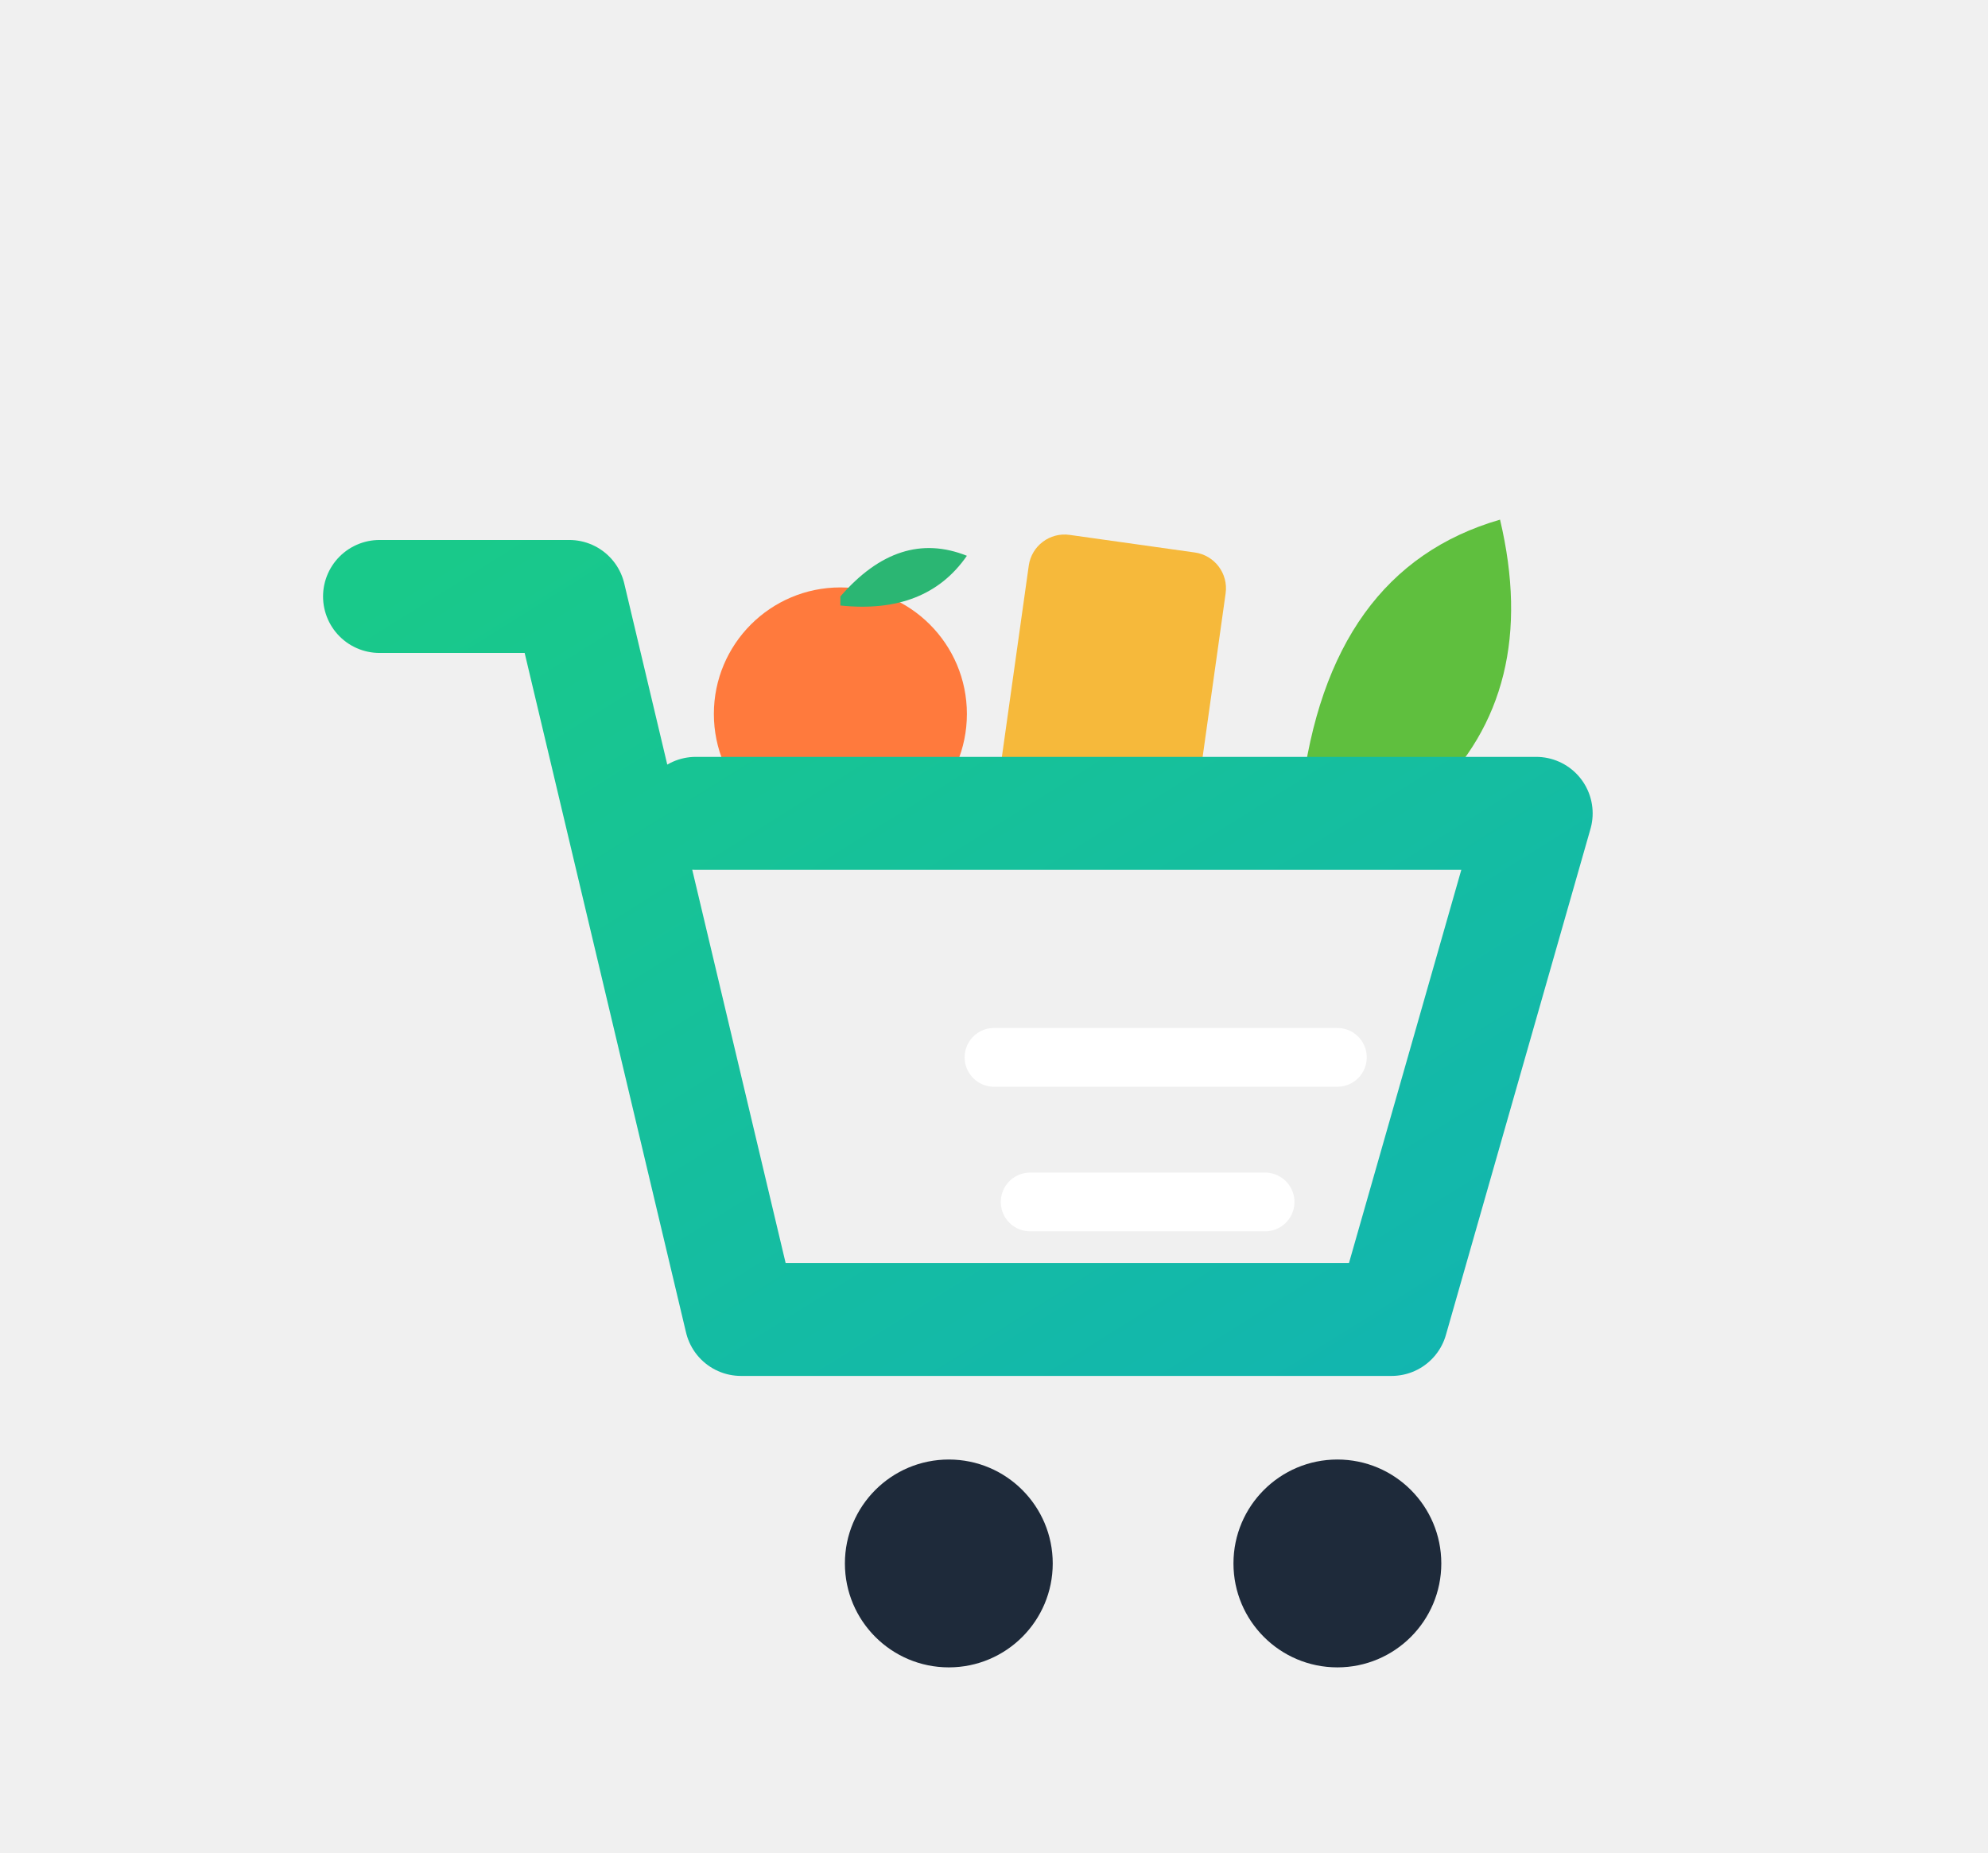
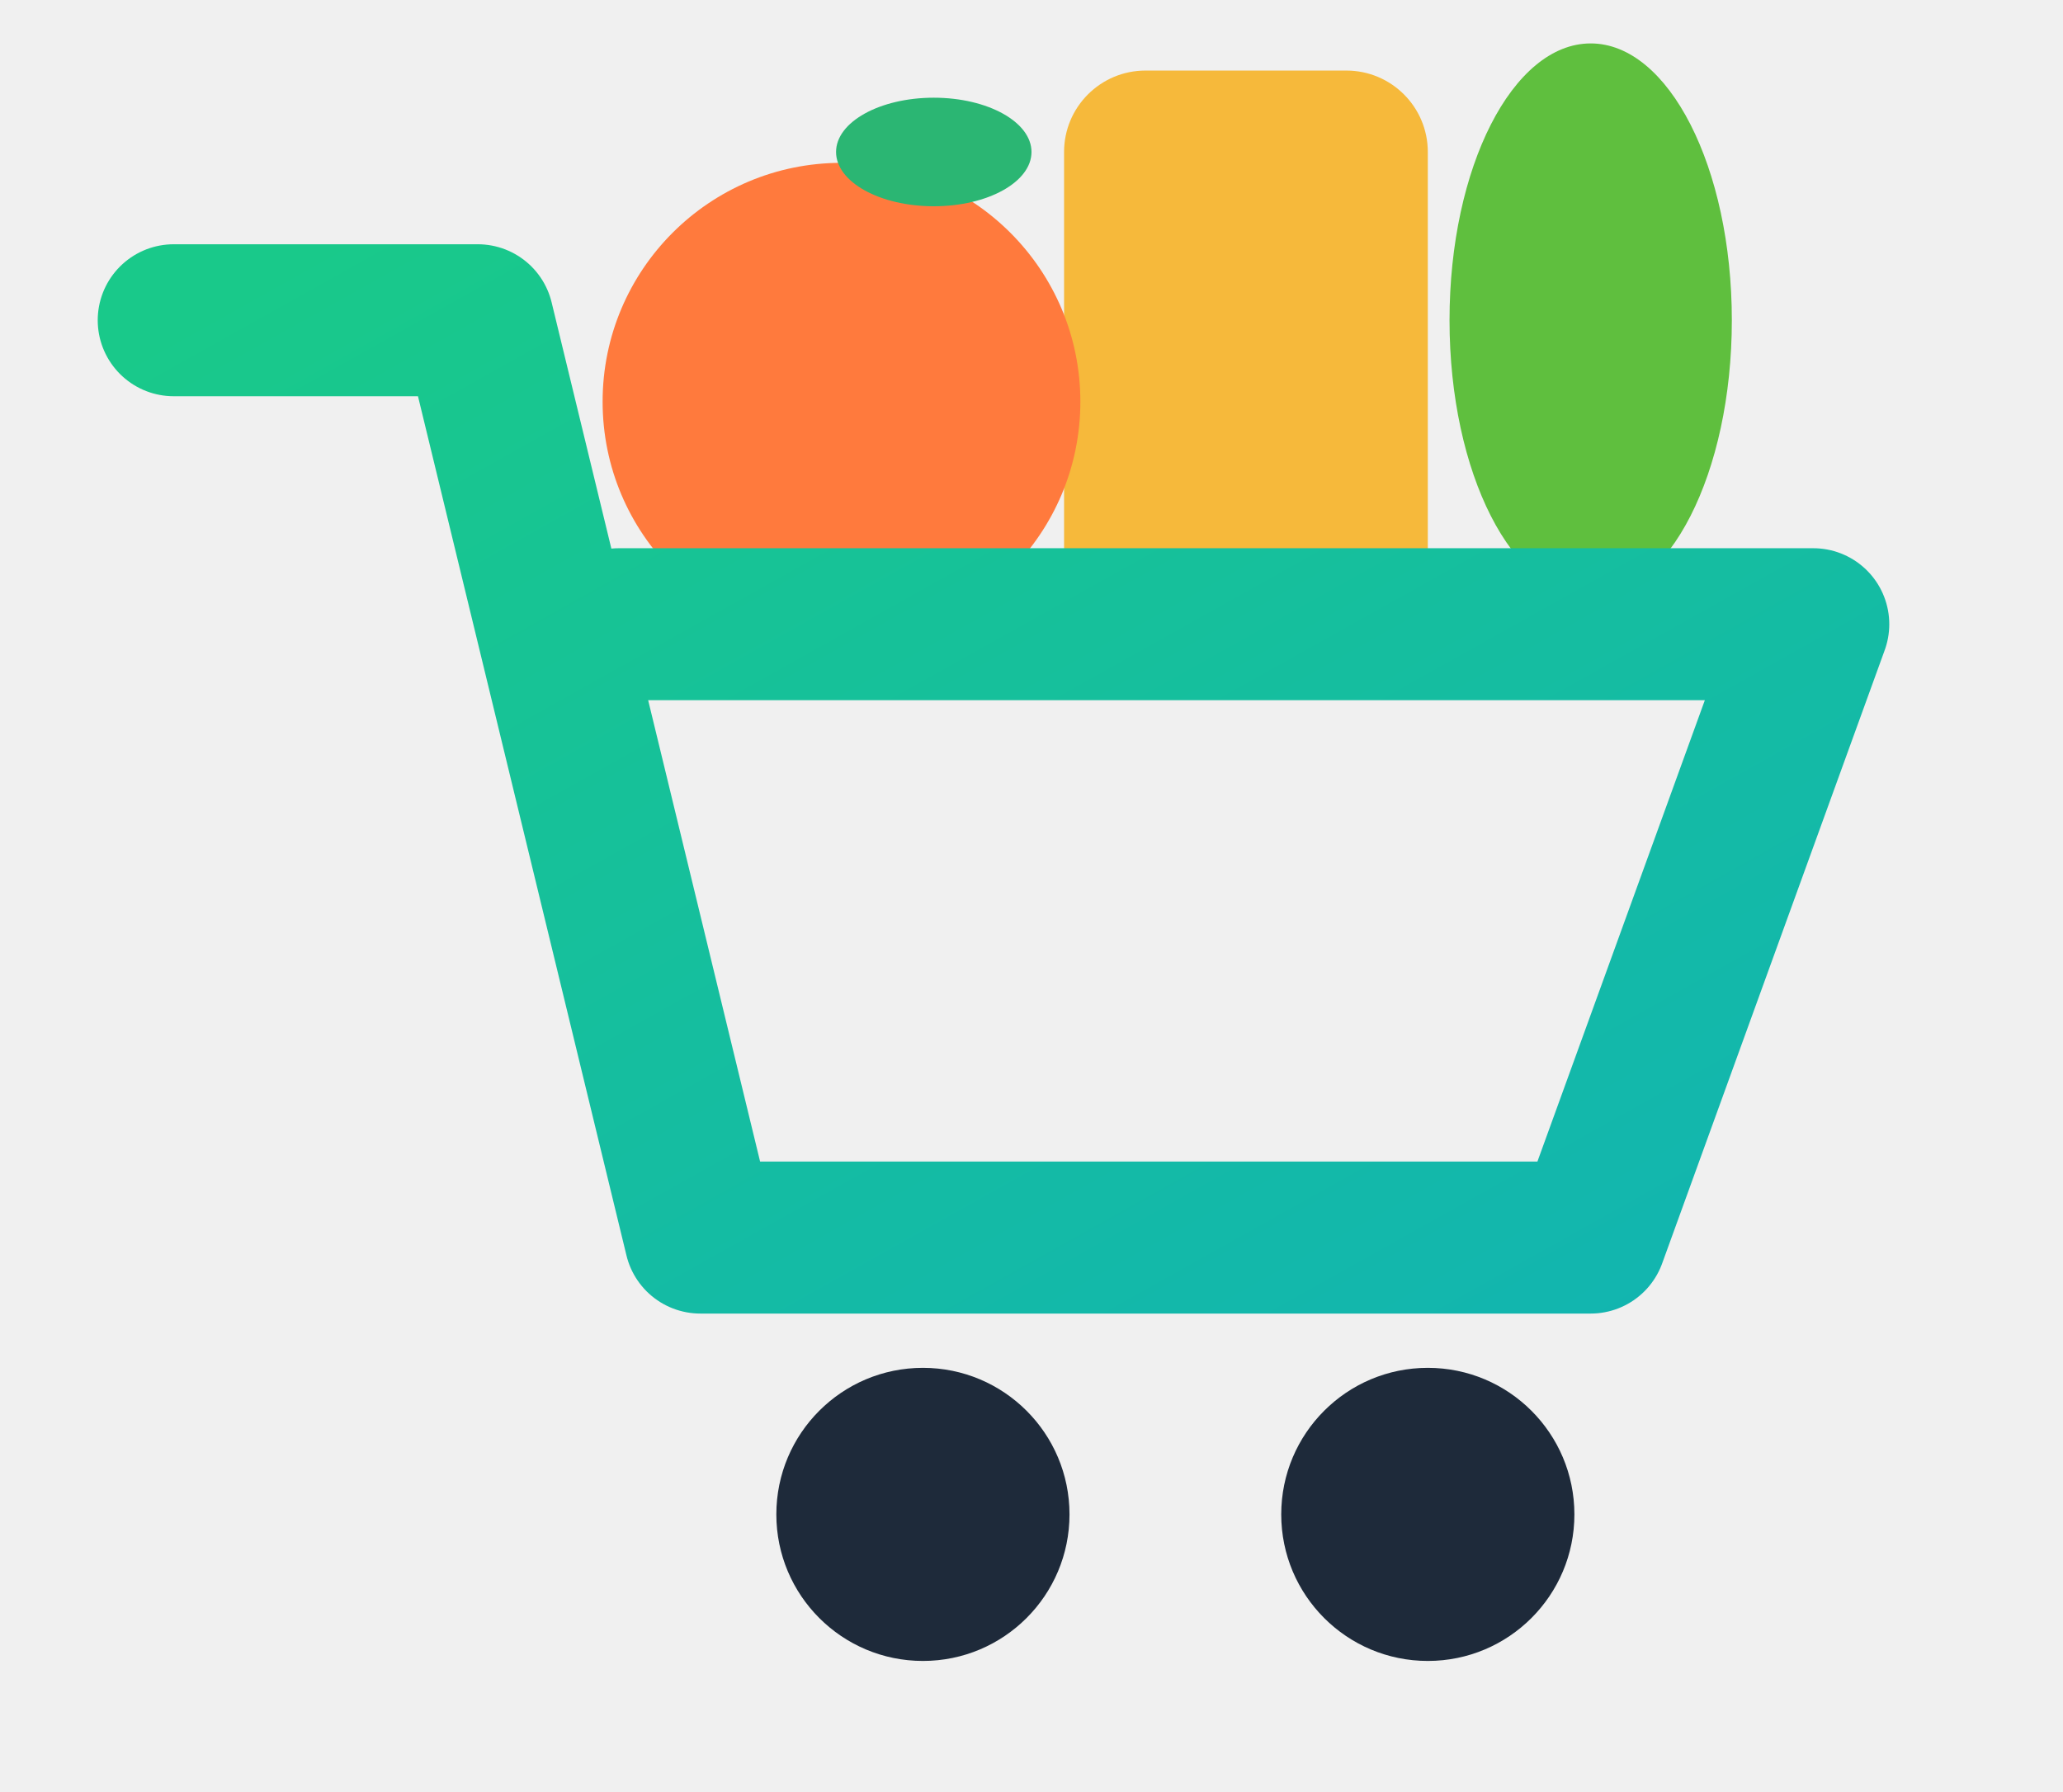
- <svg xmlns="http://www.w3.org/2000/svg" viewBox="0 0 440 410" width="440" height="410" role="img" aria-label="Shoply">
+ <svg xmlns="http://www.w3.org/2000/svg" viewBox="60 100 380 330" width="380" height="330" role="img" aria-label="Shoply">
  <defs>
-     <linearGradient id="cartm" x1="0" y1="0" x2="1" y2="1">
+     <linearGradient id="cartMark" x1="0" y1="0" x2="1" y2="1">
      <stop offset="0" stop-color="#19c98a" />
      <stop offset="1" stop-color="#12b5b0" />
    </linearGradient>
  </defs>
-   <circle cx="186" cy="158" r="28" fill="#ff7a3d" />
-   <path d="M186 132 q13 -15 28 -9 q-9 13 -28 11 Z" fill="#2bb673" />
-   <rect x="224" y="120" width="44" height="66" rx="8" fill="#f6b93b" transform="rotate(8 246 153)" />
-   <path d="M288 176 q6 -50 44 -61 q9 38 -15 61 Z" fill="#5fbf3e" />
-   <path d="M84 132 h42 l38 160 h144 l32 -112 H154" fill="none" stroke="url(#cartm)" stroke-width="25" stroke-linecap="round" stroke-linejoin="round" />
-   <line x1="220" y1="234" x2="296" y2="234" stroke="#ffffff" stroke-width="13" stroke-linecap="round" />
-   <line x1="228" y1="266" x2="280" y2="266" stroke="#ffffff" stroke-width="13" stroke-linecap="round" />
-   <circle cx="210" cy="346" r="23" fill="#1e2a3a" />
-   <circle cx="296" cy="346" r="23" fill="#1e2a3a" />
+   <rect x="256" y="113" width="67" height="113" rx="15" fill="#f6b93b" />
+   <circle cx="215" cy="174" r="44" fill="#ff7a3d" />
+   <ellipse cx="232" cy="128" rx="18" ry="10" fill="#2bb673" />
+   <ellipse cx="353" cy="159" rx="26" ry="51" fill="#5fbf3e" />
+   <path d="M92 159 H148 L189 328 H353 L394 215 H174" fill="none" stroke="url(#cartMark)" stroke-width="28" stroke-linecap="round" stroke-linejoin="round" />
+   <circle cx="230" cy="379" r="27" fill="#1e2a3a" />
+   <circle cx="323" cy="379" r="27" fill="#1e2a3a" />
</svg>
